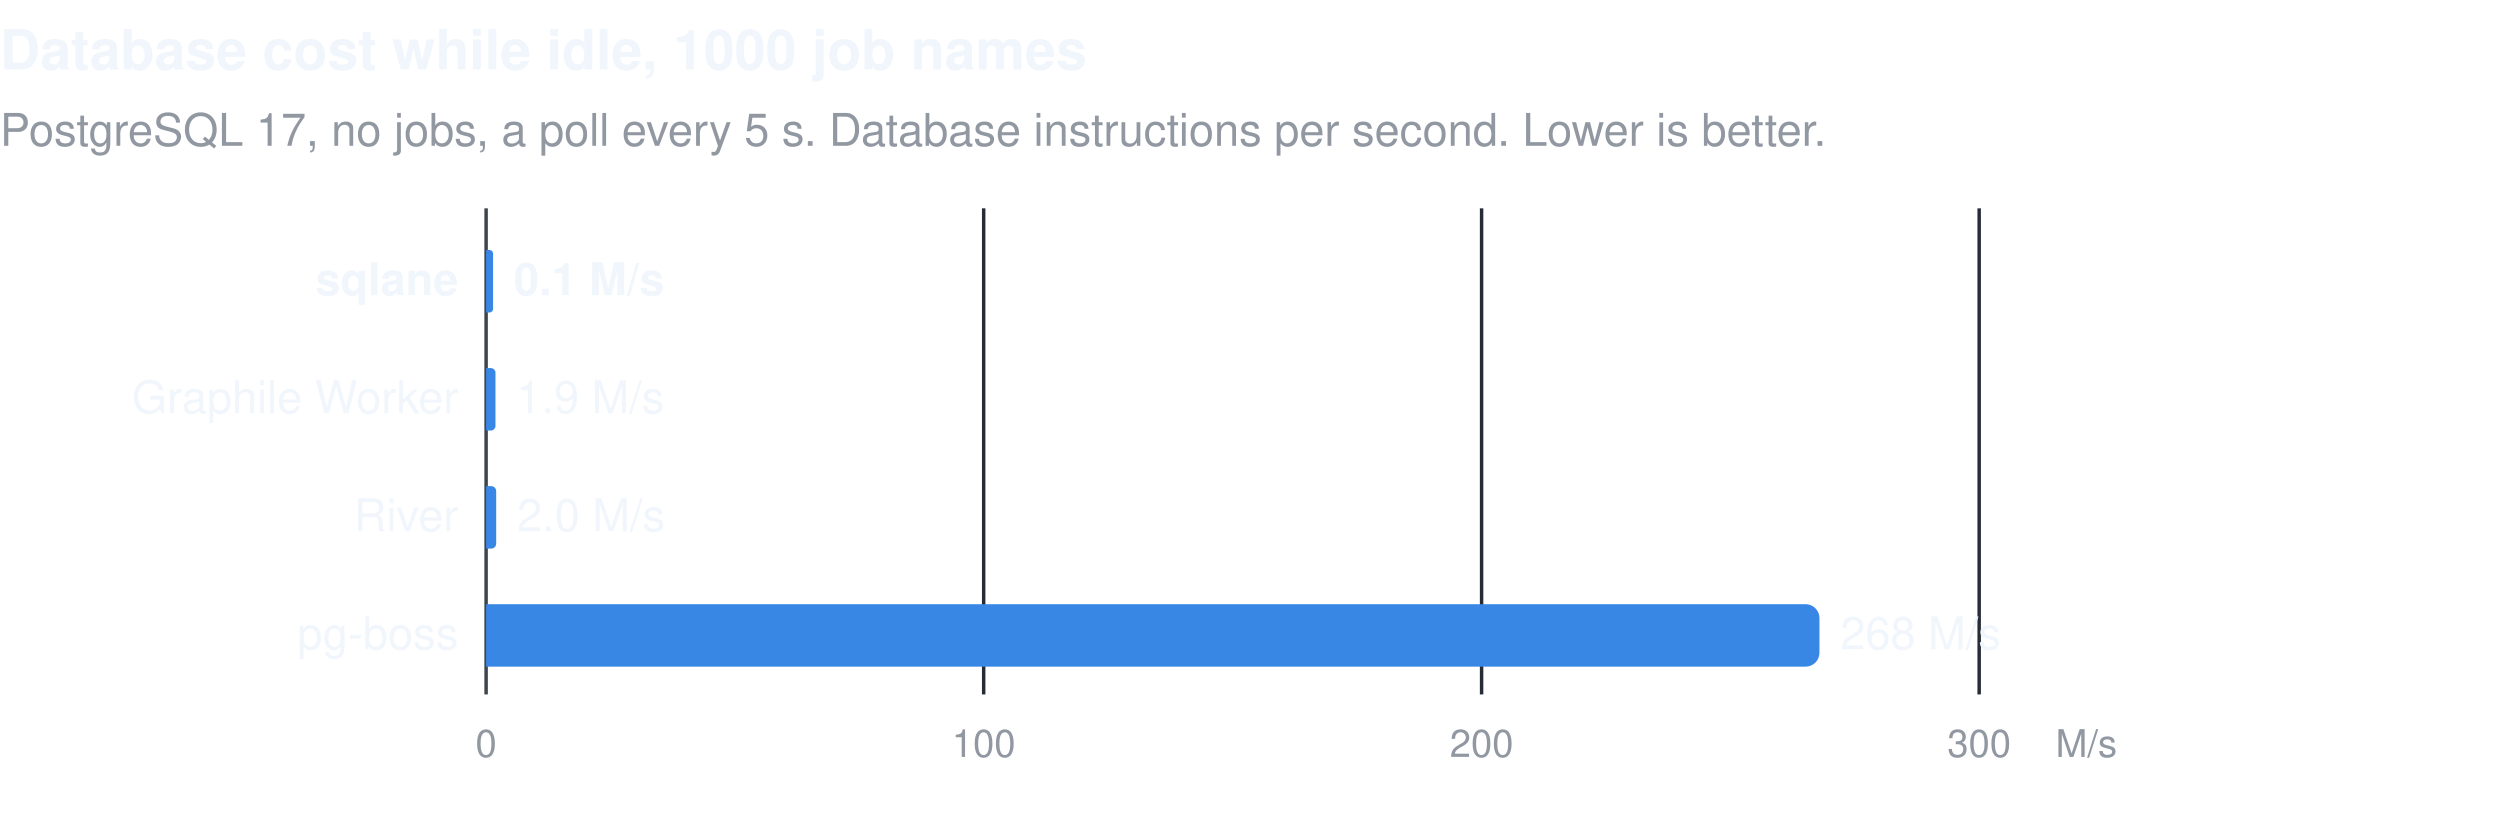
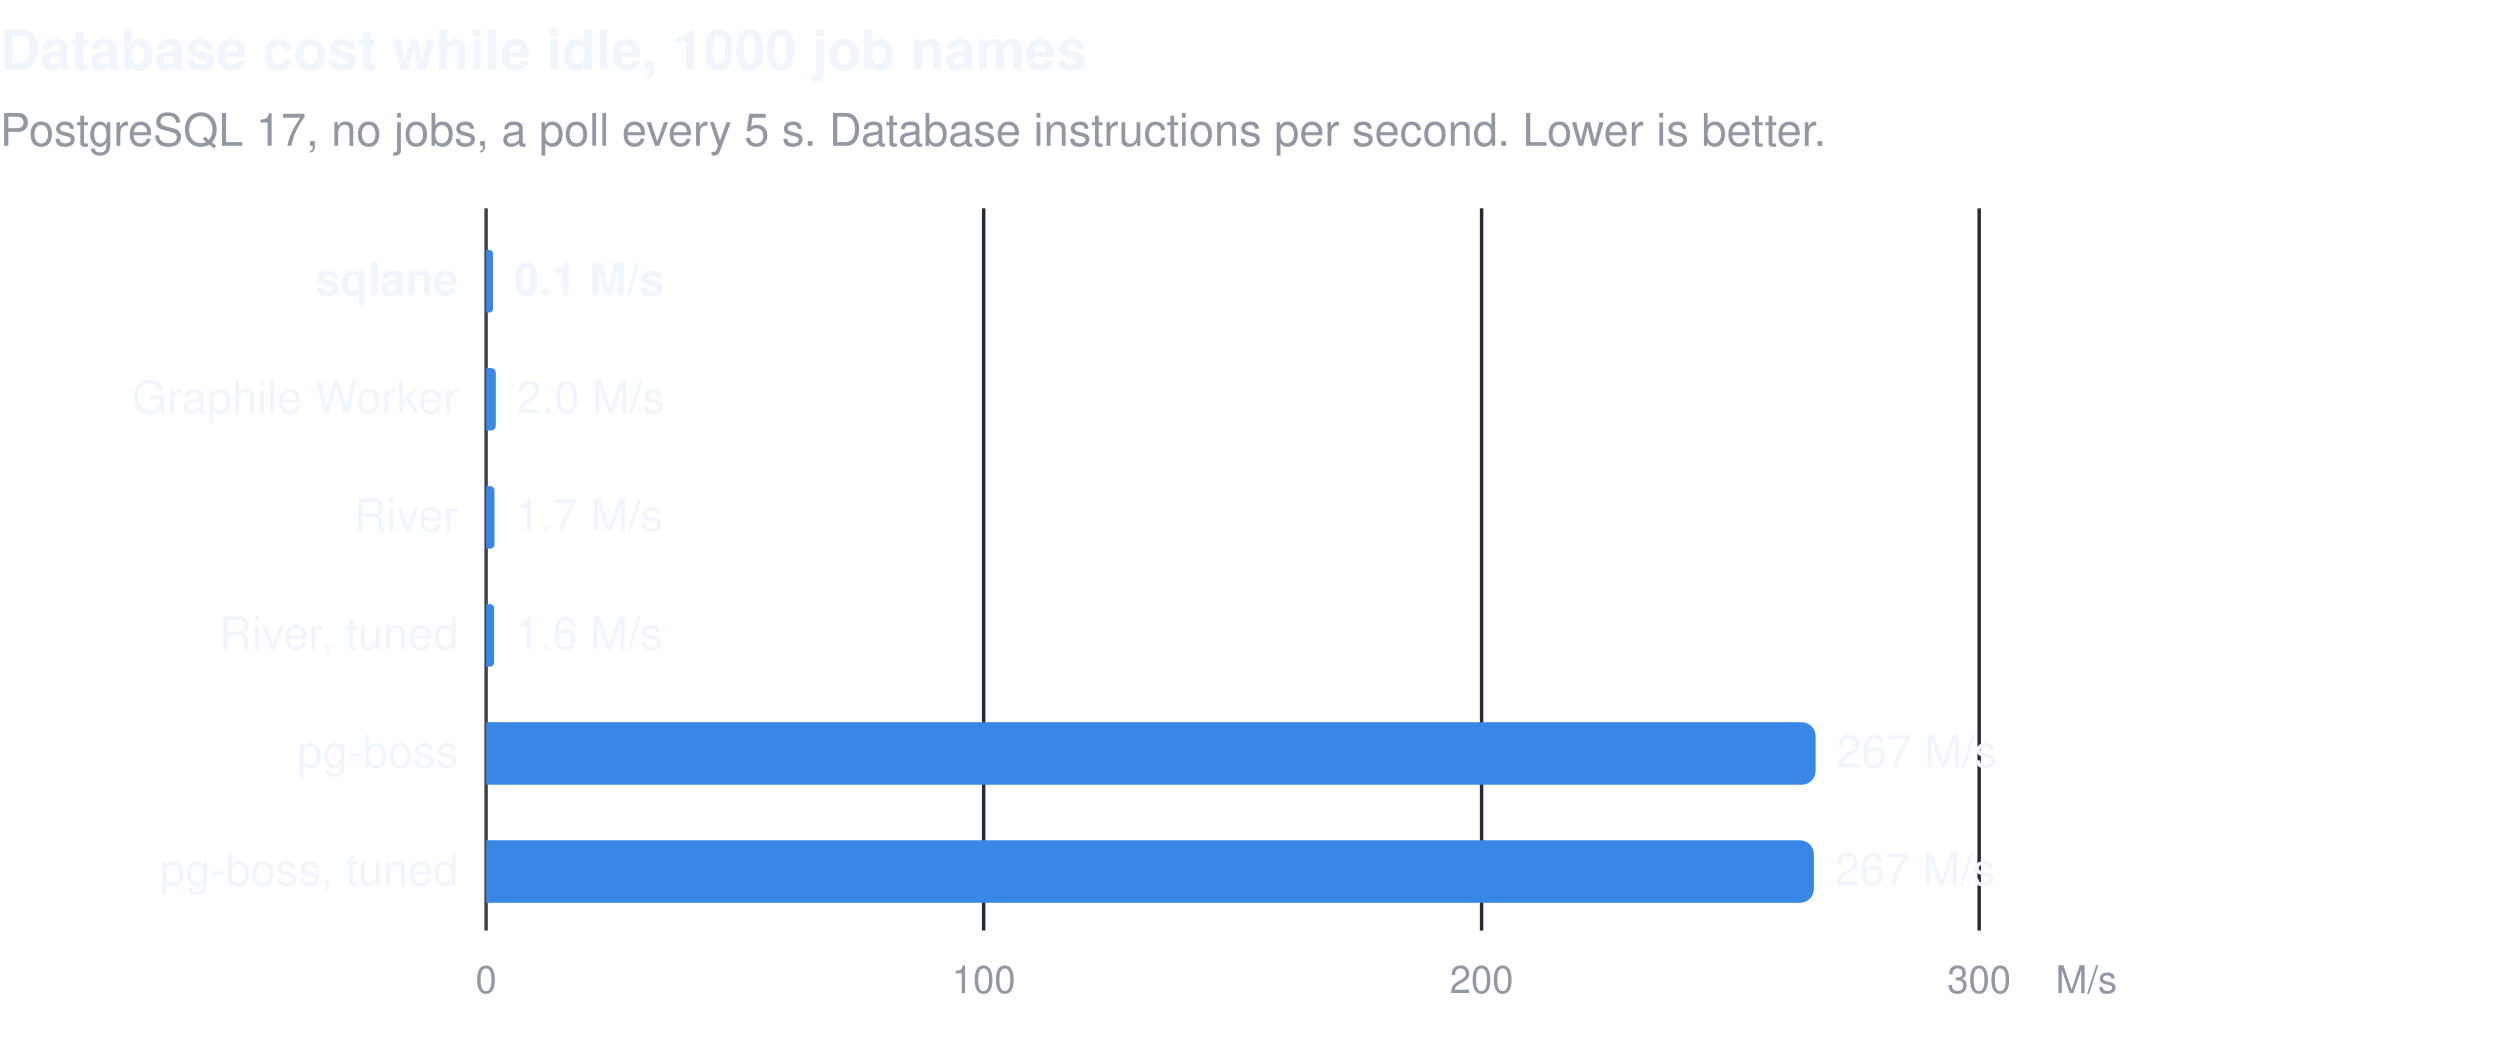
- <svg xmlns="http://www.w3.org/2000/svg" width="720" height="234" viewBox="0 0 720 234" font-family="-apple-system, BlinkMacSystemFont, 'Segoe UI', Helvetica, Arial, sans-serif" role="img" aria-label="Database cost while idle, 1000 job names">
+ <svg xmlns="http://www.w3.org/2000/svg" width="720" height="302" viewBox="0 0 720 302" font-family="-apple-system, BlinkMacSystemFont, 'Segoe UI', Helvetica, Arial, sans-serif" role="img" aria-label="Database cost while idle, 1000 job names">
  <text x="0" y="20" font-size="16" font-weight="600" fill="#f0f6fc">Database cost while idle, 1000 job names</text>
  <text x="0" y="42" font-size="13" fill="#9198a1">PostgreSQL 17, no jobs, a poll every 5 s. Database instructions per second. Lower is better.</text>
-   <line x1="140.0" y1="60" x2="140.0" y2="200" stroke="#3d444d" />
-   <text x="140.0" y="218" font-size="11" fill="#9198a1" text-anchor="middle">0</text>
-   <line x1="283.3" y1="60" x2="283.3" y2="200" stroke="#262c36" />
-   <text x="283.3" y="218" font-size="11" fill="#9198a1" text-anchor="middle">100</text>
-   <line x1="426.7" y1="60" x2="426.7" y2="200" stroke="#262c36" />
-   <text x="426.7" y="218" font-size="11" fill="#9198a1" text-anchor="middle">200</text>
-   <line x1="570.0" y1="60" x2="570.0" y2="200" stroke="#262c36" />
-   <text x="570.0" y="218" font-size="11" fill="#9198a1" text-anchor="middle">300</text>
-   <text x="592" y="218" font-size="11" fill="#9198a1">M/s</text>
+   <line x1="140.0" y1="60" x2="140.0" y2="268" stroke="#3d444d" />
+   <text x="140.0" y="286" font-size="11" fill="#9198a1" text-anchor="middle">0</text>
+   <line x1="283.3" y1="60" x2="283.3" y2="268" stroke="#262c36" />
+   <text x="283.3" y="286" font-size="11" fill="#9198a1" text-anchor="middle">100</text>
+   <line x1="426.7" y1="60" x2="426.7" y2="268" stroke="#262c36" />
+   <text x="426.7" y="286" font-size="11" fill="#9198a1" text-anchor="middle">200</text>
+   <line x1="570.0" y1="60" x2="570.0" y2="268" stroke="#262c36" />
+   <text x="570.0" y="286" font-size="11" fill="#9198a1" text-anchor="middle">300</text>
+   <text x="592" y="286" font-size="11" fill="#9198a1">M/s</text>
  <text x="132" y="85" font-size="13" fill="#f0f6fc" text-anchor="end" font-weight="600">sqlane</text>
  <path d="M140,72H141.0A1,1 0 0 1 142.0,73V89A1,1 0 0 1 141.0,90H140Z" fill="#3987e5" />
  <text x="148.0" y="85" font-size="13" fill="#f0f6fc" font-weight="600">0.1 M/s</text>
  <text x="132" y="119" font-size="13" fill="#f0f6fc" text-anchor="end">Graphile Worker</text>
-   <path d="M140,106H141.4A1.358,1.358 0 0 1 142.7,107.358V122.642A1.358,1.358 0 0 1 141.4,124H140Z" fill="#3987e5" />
-   <text x="148.7" y="119" font-size="13" fill="#f0f6fc">1.9 M/s</text>
+   <path d="M140,106H141.4A1.413,1.413 0 0 1 142.8,107.413V122.587A1.413,1.413 0 0 1 141.4,124H140Z" fill="#3987e5" />
+   <text x="148.8" y="119" font-size="13" fill="#f0f6fc">2.0 M/s</text>
  <text x="132" y="153" font-size="13" fill="#f0f6fc" text-anchor="end">River</text>
-   <path d="M140,140H141.4A1.435,1.435 0 0 1 142.9,141.435V156.565A1.435,1.435 0 0 1 141.4,158H140Z" fill="#3987e5" />
-   <text x="148.9" y="153" font-size="13" fill="#f0f6fc">2.0 M/s</text>
-   <text x="132" y="187" font-size="13" fill="#f0f6fc" text-anchor="end">pg-boss</text>
-   <path d="M140,174H520.0A4,4 0 0 1 524.0,178V188A4,4 0 0 1 520.0,192H140Z" fill="#3987e5" />
-   <text x="530.0" y="187" font-size="13" fill="#f0f6fc">268 M/s</text>
+   <path d="M140,140H141.2A1.196,1.196 0 0 1 142.4,141.196V156.804A1.196,1.196 0 0 1 141.2,158H140Z" fill="#3987e5" />
+   <text x="148.4" y="153" font-size="13" fill="#f0f6fc">1.7 M/s</text>
+   <text x="132" y="187" font-size="13" fill="#f0f6fc" text-anchor="end">River, tuned</text>
+   <path d="M140,174H141.2A1.168,1.168 0 0 1 142.3,175.168V190.832A1.168,1.168 0 0 1 141.2,192H140Z" fill="#3987e5" />
+   <text x="148.3" y="187" font-size="13" fill="#f0f6fc">1.6 M/s</text>
+   <text x="132" y="221" font-size="13" fill="#f0f6fc" text-anchor="end">pg-boss</text>
+   <path d="M140,208H518.9A4,4 0 0 1 522.9,212V222A4,4 0 0 1 518.9,226H140Z" fill="#3987e5" />
+   <text x="528.9" y="221" font-size="13" fill="#f0f6fc">267 M/s</text>
+   <text x="132" y="255" font-size="13" fill="#f0f6fc" text-anchor="end">pg-boss, tuned</text>
+   <path d="M140,242H518.4A4,4 0 0 1 522.4,246V256A4,4 0 0 1 518.4,260H140Z" fill="#3987e5" />
+   <text x="528.4" y="255" font-size="13" fill="#f0f6fc">267 M/s</text>
</svg>
